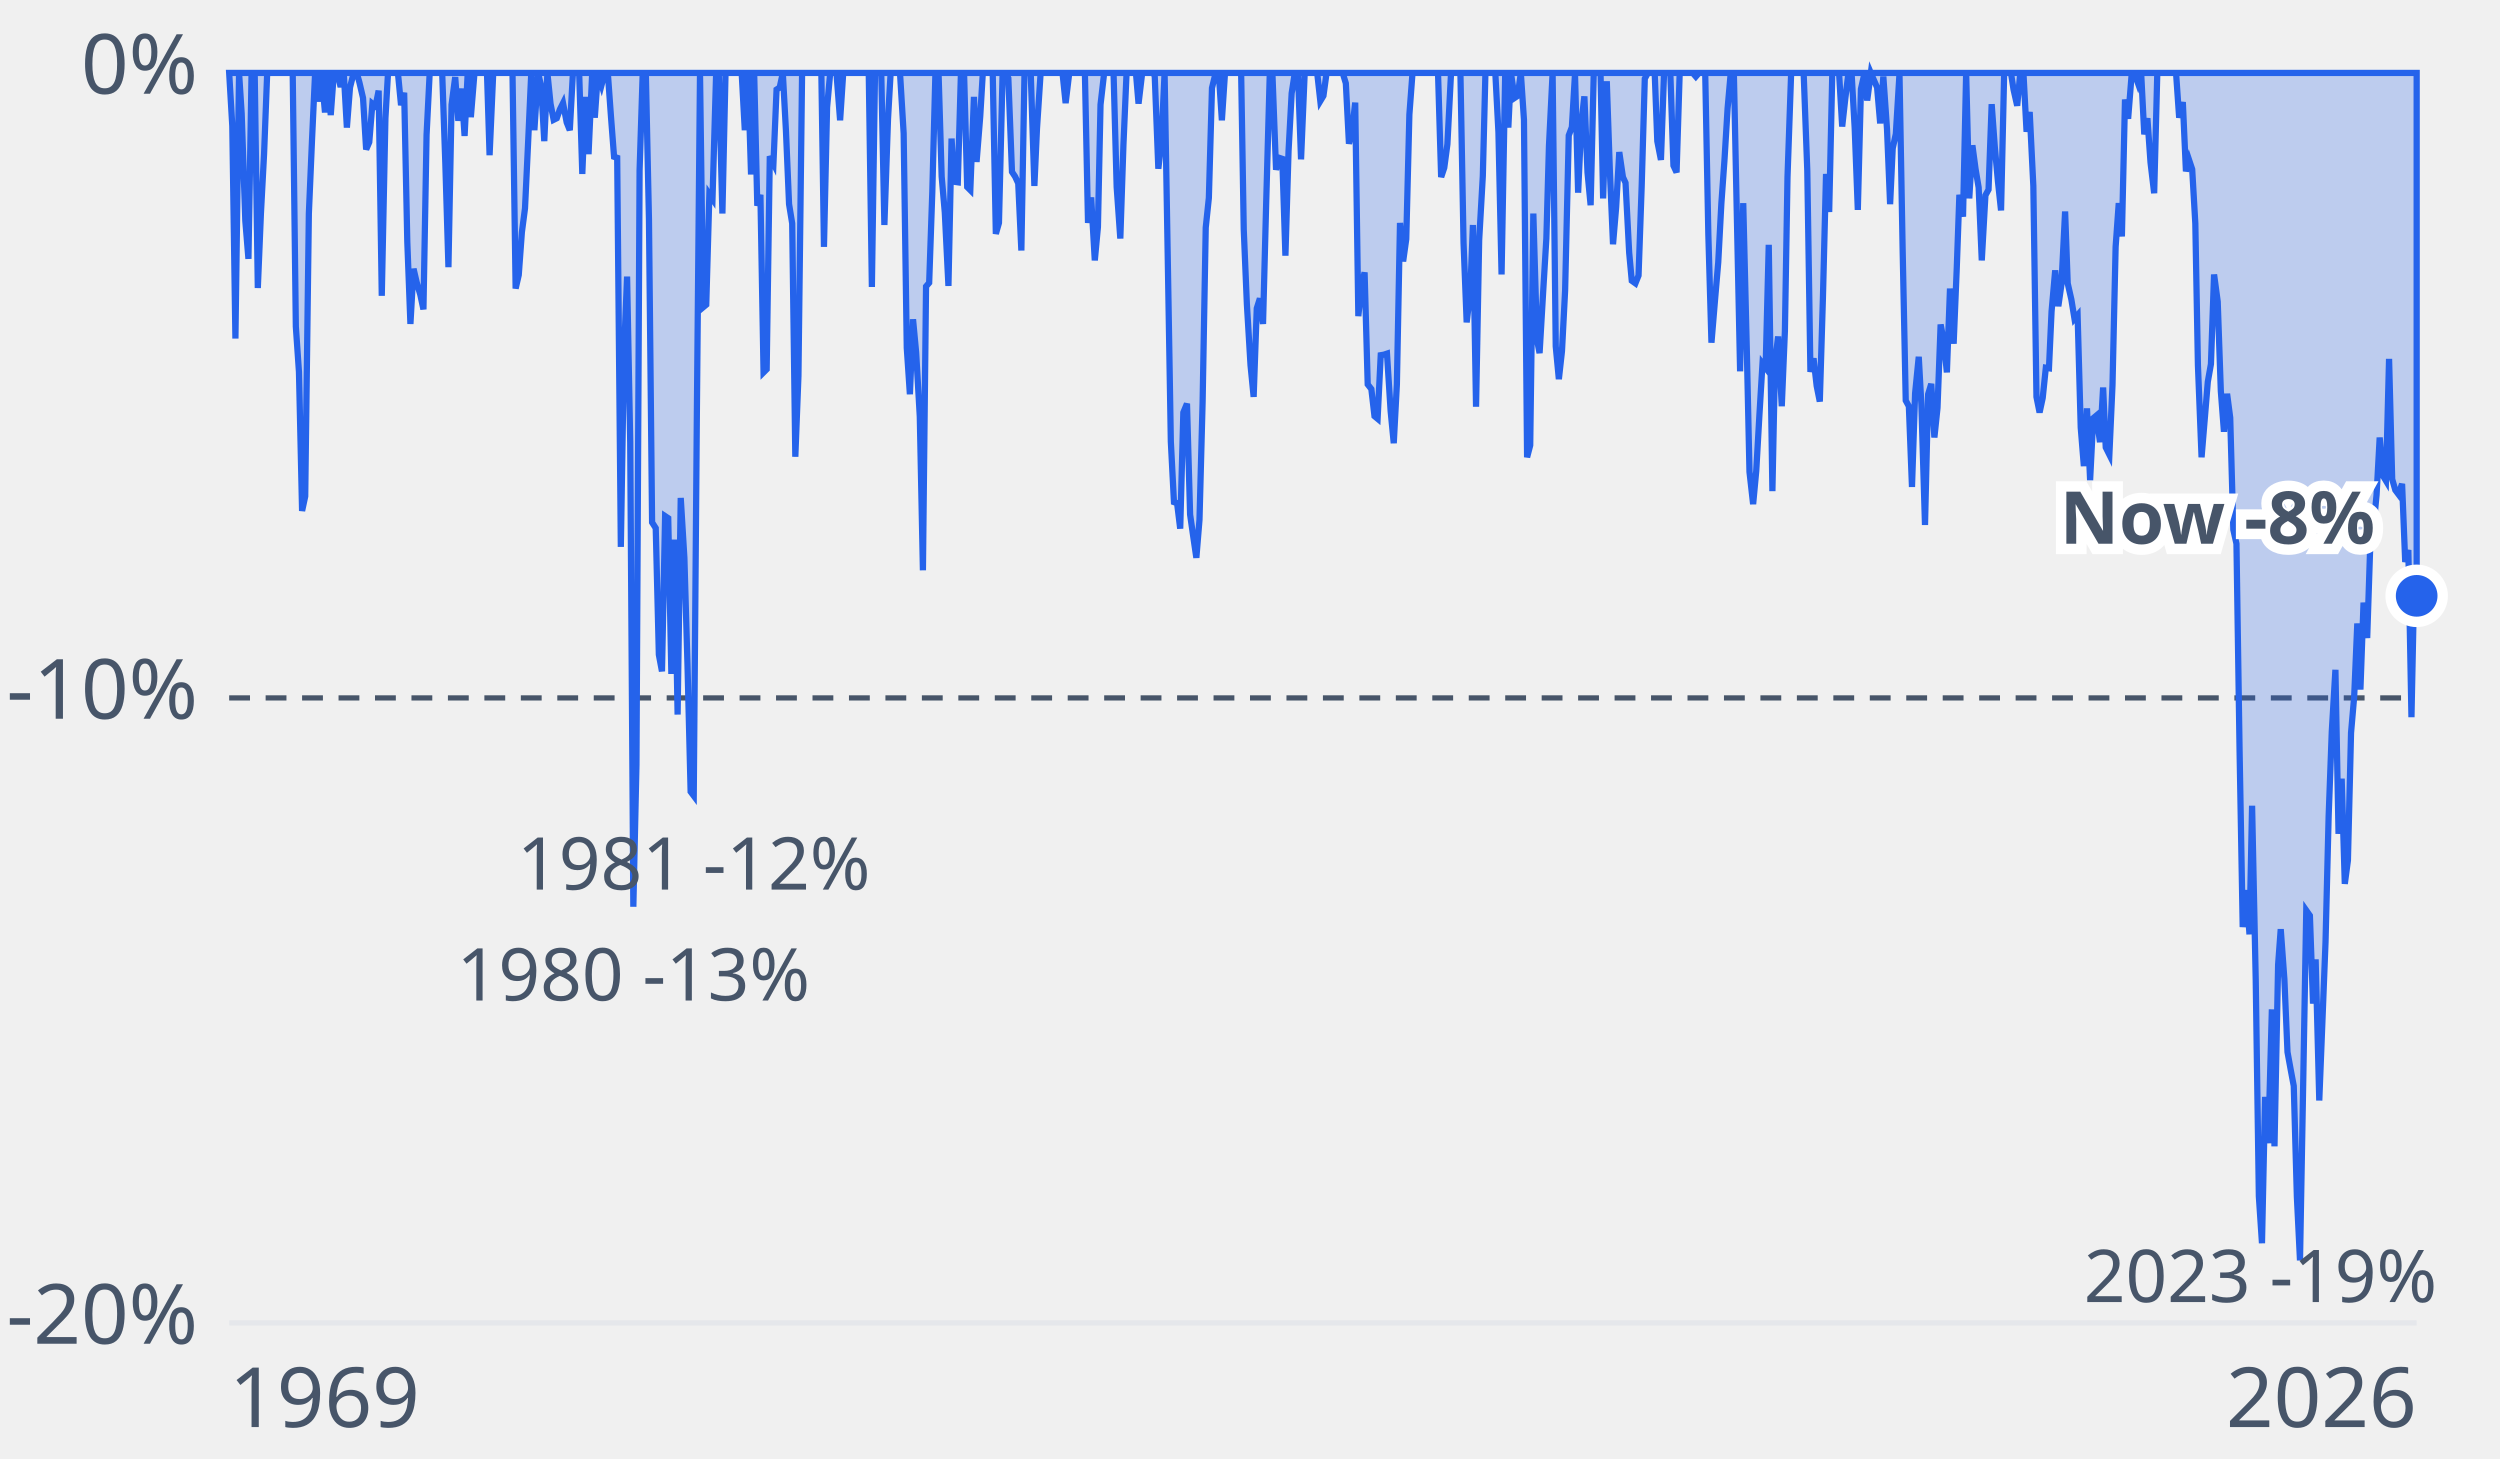
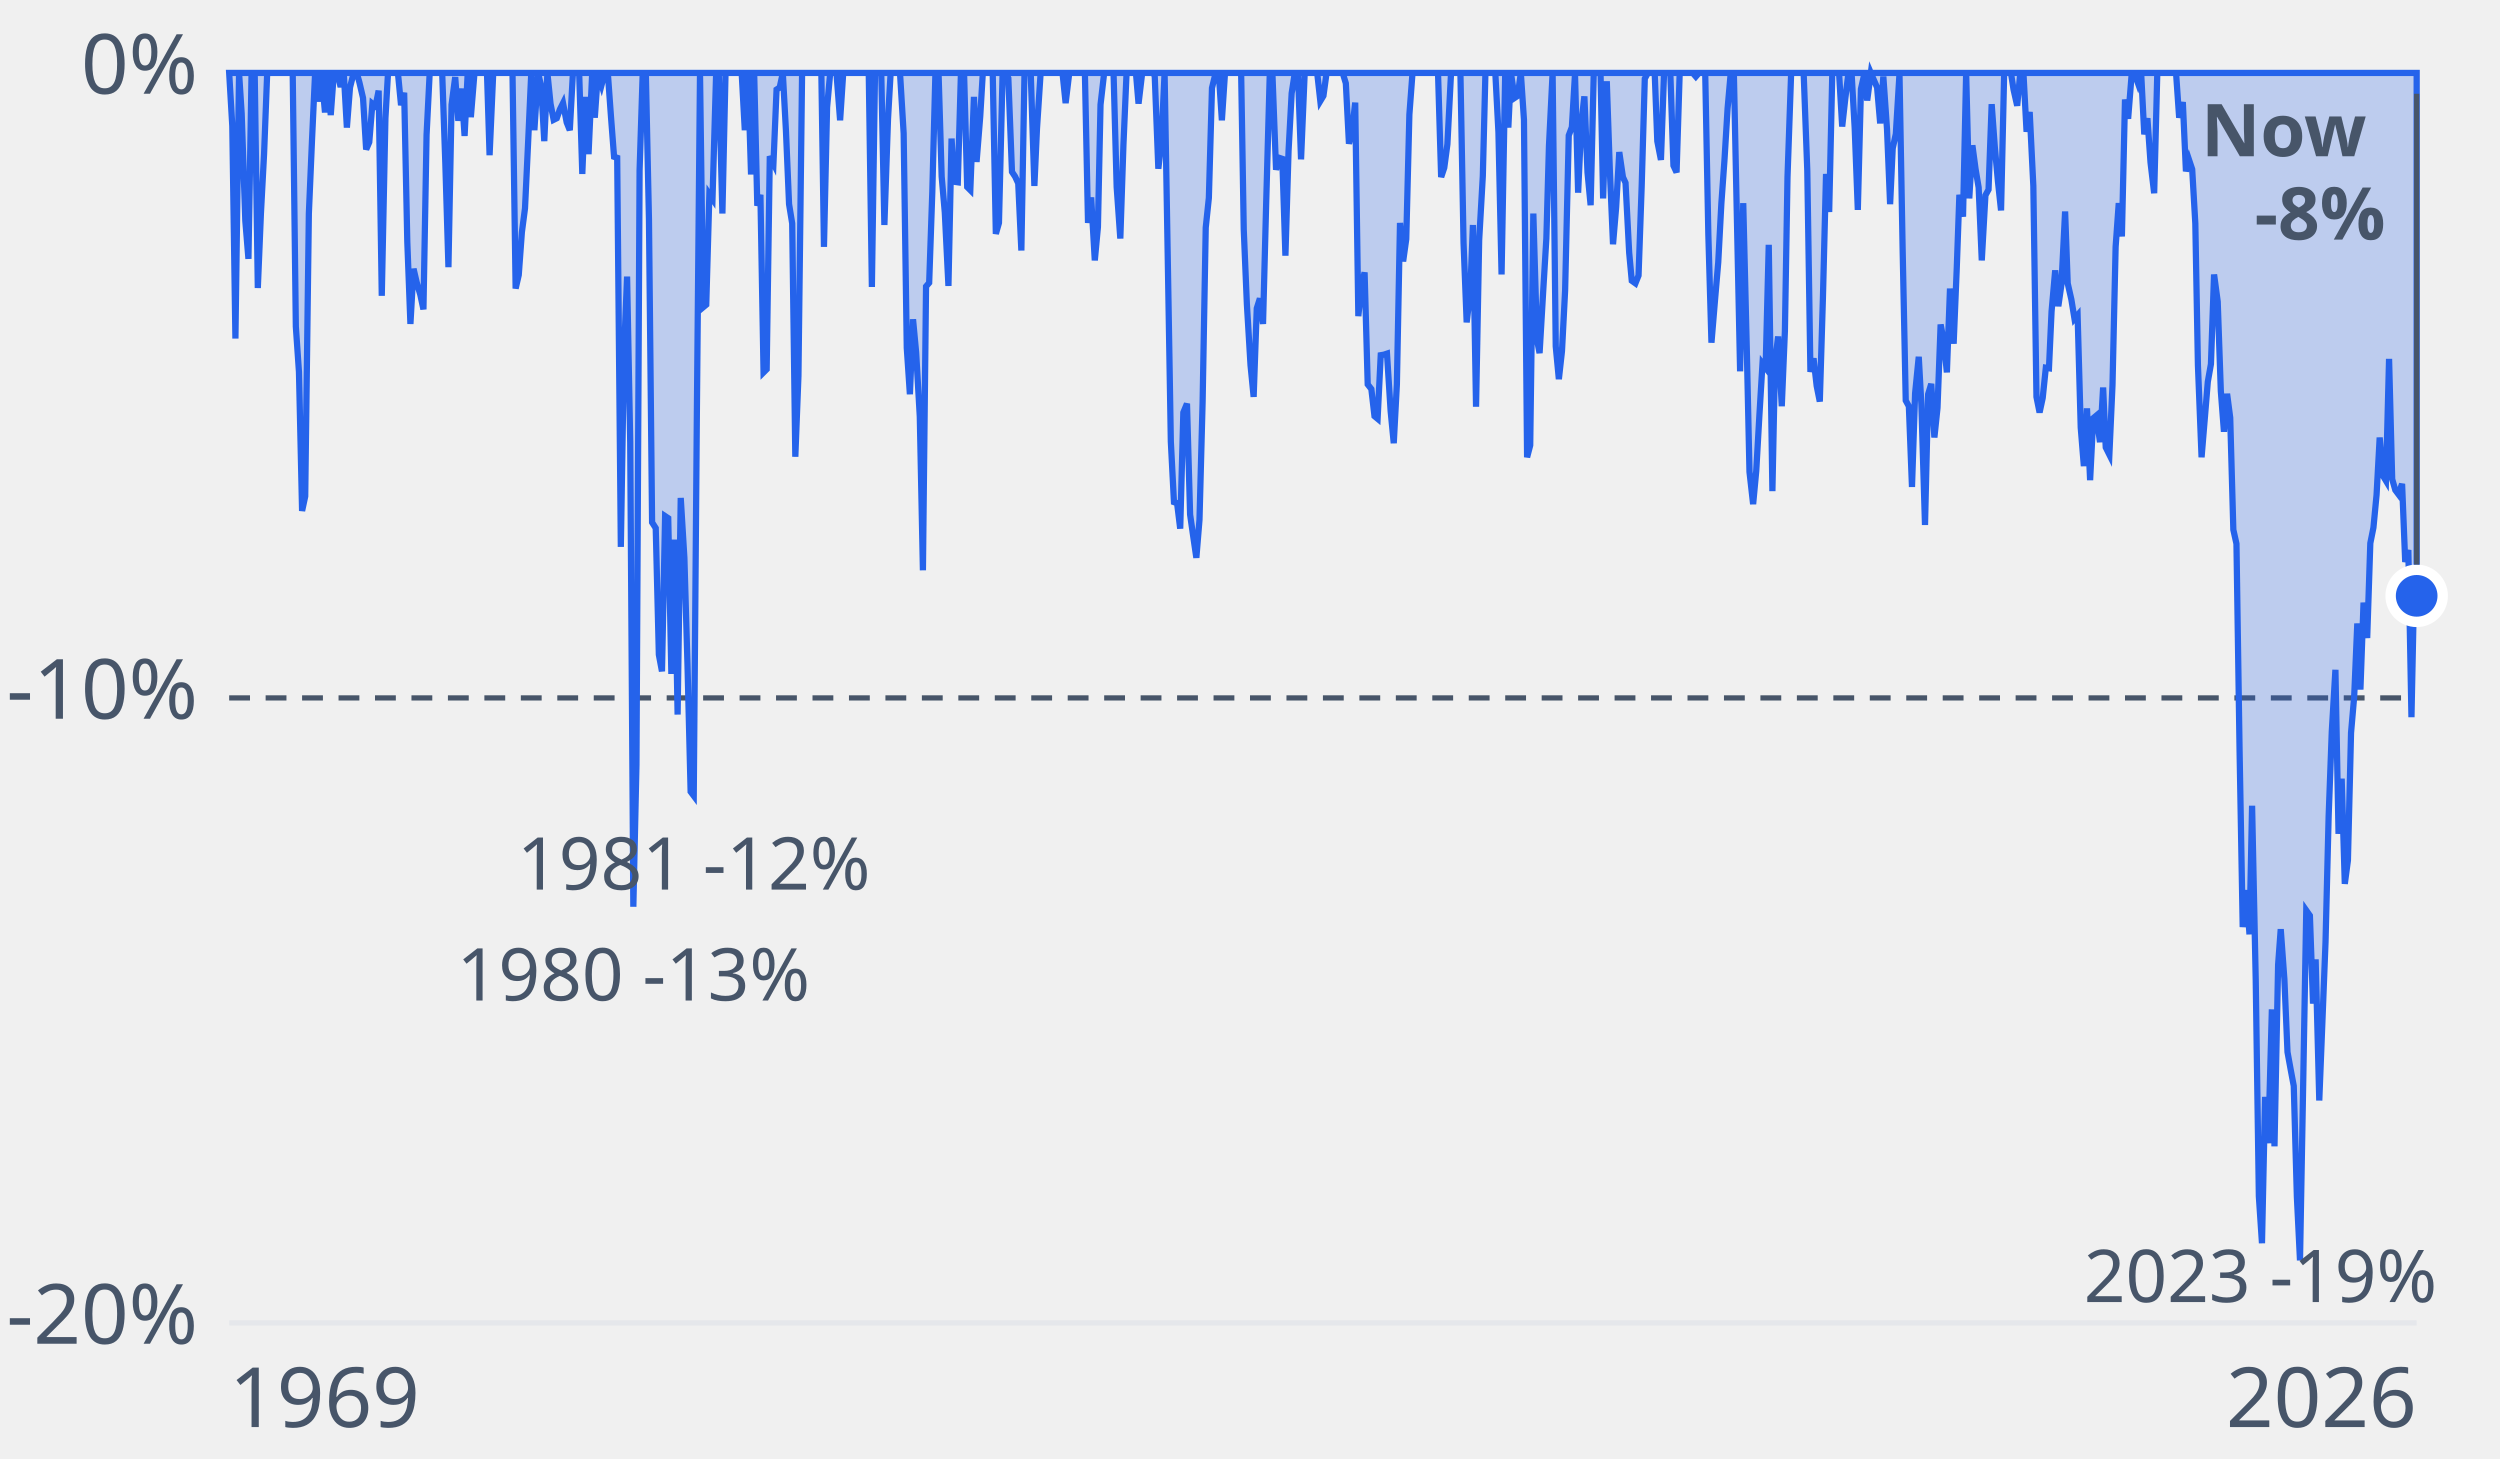
<svg xmlns="http://www.w3.org/2000/svg" viewBox="0 0 480 280" width="480" height="280" style="width:100%;max-width:560px;height:auto" role="img" font-family="system-ui,sans-serif" font-size="16">
  <line x1="44" x2="464" y1="14.0" y2="14.0" stroke="#e5e7eb" />
  <text x="38" y="18.0" text-anchor="end" fill="#475569">0%</text>
  <line x1="44" x2="464" y1="254.0" y2="254.0" stroke="#e5e7eb" />
  <text x="38" y="258.0" text-anchor="end" fill="#475569">-20%</text>
  <line x1="44" x2="464" y1="134.0" y2="134.0" stroke="#475569" stroke-dasharray="4 3" />
  <text x="38" y="138.0" text-anchor="end" fill="#475569">-10%</text>
  <path d="M44.0,14.0L44.0,14.0L44.0,14.0L44.6,24.2L45.2,65.0L45.9,14.0L46.4,21.8L47.1,42.4L47.7,49.7L48.3,14.0L48.9,14.0L49.5,55.3L50.1,40.9L50.7,29.6L51.3,14.0L52.0,14.0L52.6,14.0L53.2,14.0L53.8,14.0L54.4,14.0L55.0,14.0L55.6,14.0L56.2,14.0L56.8,62.7L57.4,71.4L58.0,98.1L58.6,95.3L59.3,41.0L59.9,27.0L60.5,14.0L61.1,19.5L61.7,14.0L62.4,21.6L62.9,14.0L63.5,22.1L64.1,14.0L64.8,14.0L65.4,16.7L66.0,14.0L66.6,24.5L67.2,16.8L67.9,14.0L68.5,14.0L69.0,15.8L69.7,18.8L70.3,28.7L70.9,27.3L71.5,19.9L72.1,20.4L72.7,17.4L73.3,56.8L74.0,22.7L74.5,14.0L75.2,14.0L75.8,14.0L76.4,14.0L77.0,20.2L77.6,17.8L78.2,46.4L78.8,62.2L79.4,51.6L80.0,54.2L80.7,56.6L81.3,59.4L81.9,25.9L82.5,14.0L83.1,14.0L83.7,14.0L84.4,14.0L84.9,14.0L85.5,31.3L86.1,51.3L86.7,20.1L87.4,14.8L88.0,23.2L88.6,17.0L89.2,26.1L89.8,14.0L90.4,22.5L91.1,14.0L91.7,14.0L92.2,14.0L92.9,14.0L93.5,14.0L94.0,29.8L94.7,14.0L95.3,14.0L96.0,14.0L96.6,14.0L97.1,14.0L97.8,14.0L98.4,14.0L99.0,55.4L99.6,52.8L100.2,44.6L100.8,40.0L101.4,27.3L102.0,14.0L102.6,25.0L103.3,14.0L103.9,16.5L104.5,27.1L105.1,14.0L105.7,19.9L106.3,23.0L106.9,22.7L107.5,21.0L108.1,19.8L108.8,23.5L109.4,25.0L110.0,14.0L110.6,14.0L111.2,14.0L111.8,33.4L112.4,18.6L113.0,29.6L113.7,14.0L114.2,22.6L114.8,14.0L115.5,16.3L116.1,14.0L116.7,14.0L117.3,22.3L117.9,30.1L118.5,30.3L119.2,105.0L119.8,68.1L120.4,53.1L121.0,84.9L121.6,174.1L122.2,146.8L122.8,32.7L123.4,14.0L124.0,14.0L124.6,42.1L125.2,100.3L125.9,101.4L126.5,125.7L127.1,128.9L127.7,99.1L128.3,99.5L128.9,129.4L129.5,103.6L130.1,137.2L130.7,95.6L131.4,107.1L132.0,127.7L132.6,152.0L133.2,152.8L133.8,79.1L134.4,14.0L135.0,59.0L135.6,58.5L136.2,37.3L136.8,38.2L137.5,14.0L138.0,14.0L138.7,41.0L139.3,14.0L139.9,14.0L140.5,14.0L141.1,14.0L141.7,14.0L142.4,14.0L143.0,25.0L143.6,14.0L144.2,33.5L144.8,14.0L145.4,39.5L146.0,37.4L146.6,71.5L147.2,70.9L147.8,30.0L148.5,31.4L149.1,17.2L149.7,16.8L150.3,14.0L150.9,25.1L151.5,39.2L152.1,42.9L152.7,87.7L153.3,72.2L154.0,14.0L154.6,14.0L155.2,14.0L155.8,14.0L156.4,14.0L157.0,14.0L157.7,14.0L158.2,47.4L158.8,20.6L159.4,14.0L160.1,14.0L160.6,14.0L161.3,23.1L161.9,14.0L162.5,14.0L163.1,14.0L163.7,14.0L164.4,14.0L165.0,14.0L165.5,14.0L166.2,14.0L166.8,14.0L167.4,55.1L168.0,14.0L168.6,14.0L169.2,14.0L169.8,43.2L170.5,22.8L171.0,14.0L171.7,14.0L172.3,14.0L172.8,14.0L173.5,25.6L174.1,66.8L174.7,75.7L175.3,61.3L175.9,67.7L176.6,80.0L177.2,109.5L177.8,55.0L178.4,54.3L179.0,36.9L179.6,14.0L180.2,14.0L180.8,33.9L181.4,40.8L182.1,54.9L182.7,26.6L183.2,34.9L183.9,35.0L184.5,14.0L185.1,14.0L185.7,35.9L186.3,36.5L187.0,18.6L187.5,31.1L188.2,22.4L188.7,14.0L189.4,14.0L190.0,14.0L190.6,14.0L191.2,44.9L191.8,42.8L192.5,14.0L193.1,14.0L193.6,15.0L194.3,33.0L194.9,33.9L195.5,35.2L196.1,48.1L196.7,14.2L197.3,14.0L197.9,14.0L198.6,35.7L199.1,24.7L199.8,14.0L200.4,14.0L201.0,14.0L201.6,14.0L202.2,14.0L202.7,14.0L203.4,14.0L204.0,14.0L204.6,19.8L205.3,14.0L205.9,14.0L206.5,14.0L207.1,14.0L207.7,14.0L208.3,14.0L208.9,42.8L209.5,37.9L210.2,50.0L210.8,43.6L211.3,20.1L212.0,14.0L212.6,14.0L213.2,14.0L213.8,14.0L214.4,35.9L215.1,45.8L215.7,27.8L216.3,14.0L216.8,14.0L217.5,14.0L218.1,14.0L218.6,19.9L219.3,14.0L219.9,14.0L220.5,14.0L221.2,14.0L221.7,14.4L222.4,32.4L223.0,27.0L223.6,14.0L224.2,49.0L224.8,84.8L225.4,96.4L226.0,96.6L226.6,101.5L227.2,79.2L227.9,77.5L228.5,98.8L229.1,103.0L229.7,107.1L230.3,99.8L230.9,77.2L231.5,43.7L232.1,38.0L232.7,16.9L233.4,14.0L234.0,14.0L234.6,23.1L235.2,14.0L235.8,14.0L236.4,14.0L237.0,14.0L237.6,14.0L238.3,14.0L238.8,44.1L239.4,58.4L240.1,70.1L240.7,76.2L241.3,59.2L241.9,57.3L242.5,62.2L243.1,39.2L243.8,14.0L244.3,14.0L245.0,32.6L245.6,30.3L246.2,30.5L246.8,49.1L247.4,29.0L248.0,17.9L248.6,14.0L249.2,14.0L249.8,30.6L250.5,14.0L251.1,14.0L251.7,14.0L252.3,14.0L252.9,14.0L253.5,19.4L254.1,18.4L254.7,14.0L255.3,14.0L255.9,14.0L256.6,14.0L257.2,14.0L257.8,14.0L258.4,16.0L259.0,27.6L259.6,25.1L260.2,19.7L260.8,60.7L261.4,54.8L262.0,52.3L262.6,73.8L263.3,74.7L263.9,79.9L264.5,80.4L265.1,68.2L265.7,68.1L266.3,67.9L267.0,78.9L267.6,85.1L268.2,73.8L268.8,42.8L269.4,50.2L270.0,45.9L270.6,22.0L271.2,14.0L271.9,14.0L272.4,14.0L273.1,14.0L273.7,14.0L274.3,14.0L274.9,14.0L275.5,14.0L276.1,14.0L276.7,34.0L277.3,32.2L277.9,27.7L278.6,14.0L279.2,14.0L279.7,14.0L280.4,14.0L281.0,46.6L281.6,61.9L282.3,55.9L282.8,43.2L283.4,78.1L284.0,46.1L284.7,33.8L285.2,14.0L285.9,14.0L286.5,14.0L287.1,14.0L287.7,25.4L288.3,52.7L289.0,14.0L289.6,24.5L290.1,14.0L290.8,18.8L291.4,18.4L292.0,14.0L292.6,23.0L293.2,87.8L293.8,85.5L294.4,41.0L295.1,65.2L295.6,67.8L296.3,55.8L296.9,45.8L297.4,28.0L298.1,14.0L298.7,66.5L299.3,72.8L299.9,67.4L300.5,55.8L301.2,26.0L301.8,24.4L302.4,14.2L303.0,37.0L303.6,23.8L304.2,18.5L304.8,33.1L305.4,39.4L306.0,14.1L306.7,14.0L307.3,14.0L307.8,38.1L308.5,15.6L309.1,33.0L309.7,46.9L310.3,39.8L310.9,29.2L311.6,34.0L312.1,35.1L312.8,48.5L313.3,53.9L314.0,54.4L314.6,52.9L315.2,35.8L315.8,15.1L316.4,14.0L317.1,14.0L317.7,14.0L318.2,27.1L318.9,30.7L319.5,14.0L320.1,14.0L320.7,14.0L321.3,31.8L321.9,33.1L322.5,14.0L323.2,14.0L323.7,14.0L324.4,14.0L325.0,14.0L325.6,14.7L326.2,14.0L326.8,14.0L327.4,14.0L328.0,45.0L328.6,65.8L329.3,57.4L329.9,50.4L330.5,39.1L331.1,30.7L331.7,20.8L332.3,14.0L332.9,14.0L333.5,42.7L334.1,71.3L334.7,39.0L335.4,67.7L335.9,90.6L336.6,96.8L337.2,90.4L337.8,79.8L338.4,69.8L339.0,70.6L339.6,47.0L340.3,94.3L340.8,69.7L341.4,64.6L342.1,78.0L342.7,63.6L343.2,34.0L343.9,14.0L344.5,14.0L345.1,14.0L345.7,14.0L346.3,14.0L347.0,32.8L347.6,71.4L348.2,68.8L348.8,74.1L349.4,77.1L350.0,57.2L350.6,33.4L351.2,40.7L351.8,14.0L352.5,14.0L353.1,14.0L353.7,24.3L354.3,18.9L354.9,14.0L355.5,14.0L356.1,24.6L356.7,40.3L357.3,17.1L358.0,14.0L358.5,19.3L359.2,14.0L359.8,15.4L360.4,16.8L361.0,23.7L361.6,14.7L362.3,24.7L362.9,39.2L363.4,28.5L364.0,25.7L364.7,14.2L365.3,47.6L365.9,76.9L366.5,78.0L367.1,93.5L367.7,75.5L368.4,68.5L368.9,77.6L369.6,100.8L370.2,75.7L370.8,73.7L371.4,84.0L372.0,78.3L372.6,62.3L373.2,65.5L373.8,71.5L374.4,55.4L375.1,66.0L375.7,51.4L376.2,37.4L376.9,41.6L377.5,14.0L378.1,38.1L378.7,27.9L379.3,32.4L379.9,36.0L380.5,50.0L381.2,37.5L381.8,36.4L382.4,20.0L383.0,28.2L383.6,34.8L384.2,40.4L384.8,14.0L385.4,14.0L386.1,14.0L386.6,17.2L387.3,20.3L387.9,14.0L388.5,14.0L389.1,25.3L389.7,21.5L390.4,35.7L391.0,76.2L391.6,79.2L392.2,76.4L392.8,70.6L393.4,70.7L393.9,59.8L394.6,51.9L395.2,58.8L395.8,54.6L396.5,40.6L397.0,54.4L397.7,57.5L398.3,61.2L398.9,60.5L399.5,82.1L400.1,89.5L400.7,78.4L401.3,92.2L401.9,80.3L402.5,79.8L403.2,84.9L403.8,74.4L404.3,85.9L405.0,87.3L405.6,73.9L406.2,47.4L406.8,39.0L407.4,45.4L408.0,19.1L408.6,22.8L409.3,14.0L409.8,14.0L410.5,16.0L411.1,14.0L411.7,25.8L412.3,22.7L412.9,31.2L413.6,37.1L414.2,14.0L414.7,14.0L415.4,14.0L416.0,14.0L416.6,14.0L417.2,14.0L417.8,14.0L418.4,22.6L419.1,19.6L419.7,32.9L420.3,30.7L420.9,32.5L421.5,42.9L422.0,70.1L422.7,87.8L423.3,80.6L423.9,73.3L424.5,69.9L425.1,52.7L425.8,57.9L426.4,75.1L427.0,82.9L427.6,75.6L428.2,80.2L428.8,101.7L429.4,104.4L430.0,144.2L430.6,178.0L431.3,170.9L431.9,179.4L432.4,154.7L433.1,188.2L433.7,229.7L434.3,238.7L434.9,210.6L435.5,219.5L436.2,193.8L436.7,220.1L437.4,185.2L437.9,178.4L438.6,188.0L439.2,202.0L439.8,205.3L440.4,208.5L441.0,229.8L441.6,242.0L442.2,208.7L442.8,174.8L443.5,175.8L444.1,192.7L444.6,184.2L445.3,211.3L445.9,196.2L446.5,180.9L447.1,156.7L447.7,140.5L448.4,128.6L449.0,160.1L449.6,149.5L450.2,169.7L450.8,165.2L451.4,140.7L452.0,133.8L452.6,119.7L453.2,132.4L453.8,115.7L454.5,122.5L455.1,104.3L455.7,101.3L456.3,95.0L456.9,84.0L457.5,91.3L458.1,92.3L458.7,68.9L459.3,92.0L459.9,94.1L460.5,94.9L461.2,92.9L461.8,107.9L462.4,105.6L463.0,137.7L463.6,108.6L464.0,114.4L464.0,14.0Z" fill="#2563eb" fill-opacity="0.25" stroke="#2563eb" stroke-width="1.2" />
  <text x="121.6" y="192.1" text-anchor="middle" fill="#475569" font-size="14">1980 -13%</text>
  <text x="133.2" y="170.8" text-anchor="middle" fill="#475569" font-size="14">1981 -12%</text>
  <text x="434.0" y="250.0" text-anchor="middle" fill="#475569" font-size="14">2023 -19%</text>
  <circle cx="464.0" cy="114.4" r="5" fill="#2563eb" stroke="#fff" stroke-width="2" />
-   <text x="456.0" y="104.4" text-anchor="end" fill="#475569" font-weight="600" font-size="14" stroke="#fff" stroke-width="4" paint-order="stroke">Now -8%</text>
+   <line x1="464.0" x2="464.0" y1="18.0" y2="108.4" stroke="#475569" />
+   <text text-anchor="end" fill="#475569" font-weight="600" font-size="14">
+     <tspan x="458.0" y="30.0">Now</tspan>
+     <tspan x="458.0" y="46.0">-8%</tspan>
+   </text>
  <text x="44" y="274" fill="#475569">1969</text>
  <text x="464" y="274" text-anchor="end" fill="#475569">2026</text>
</svg>
